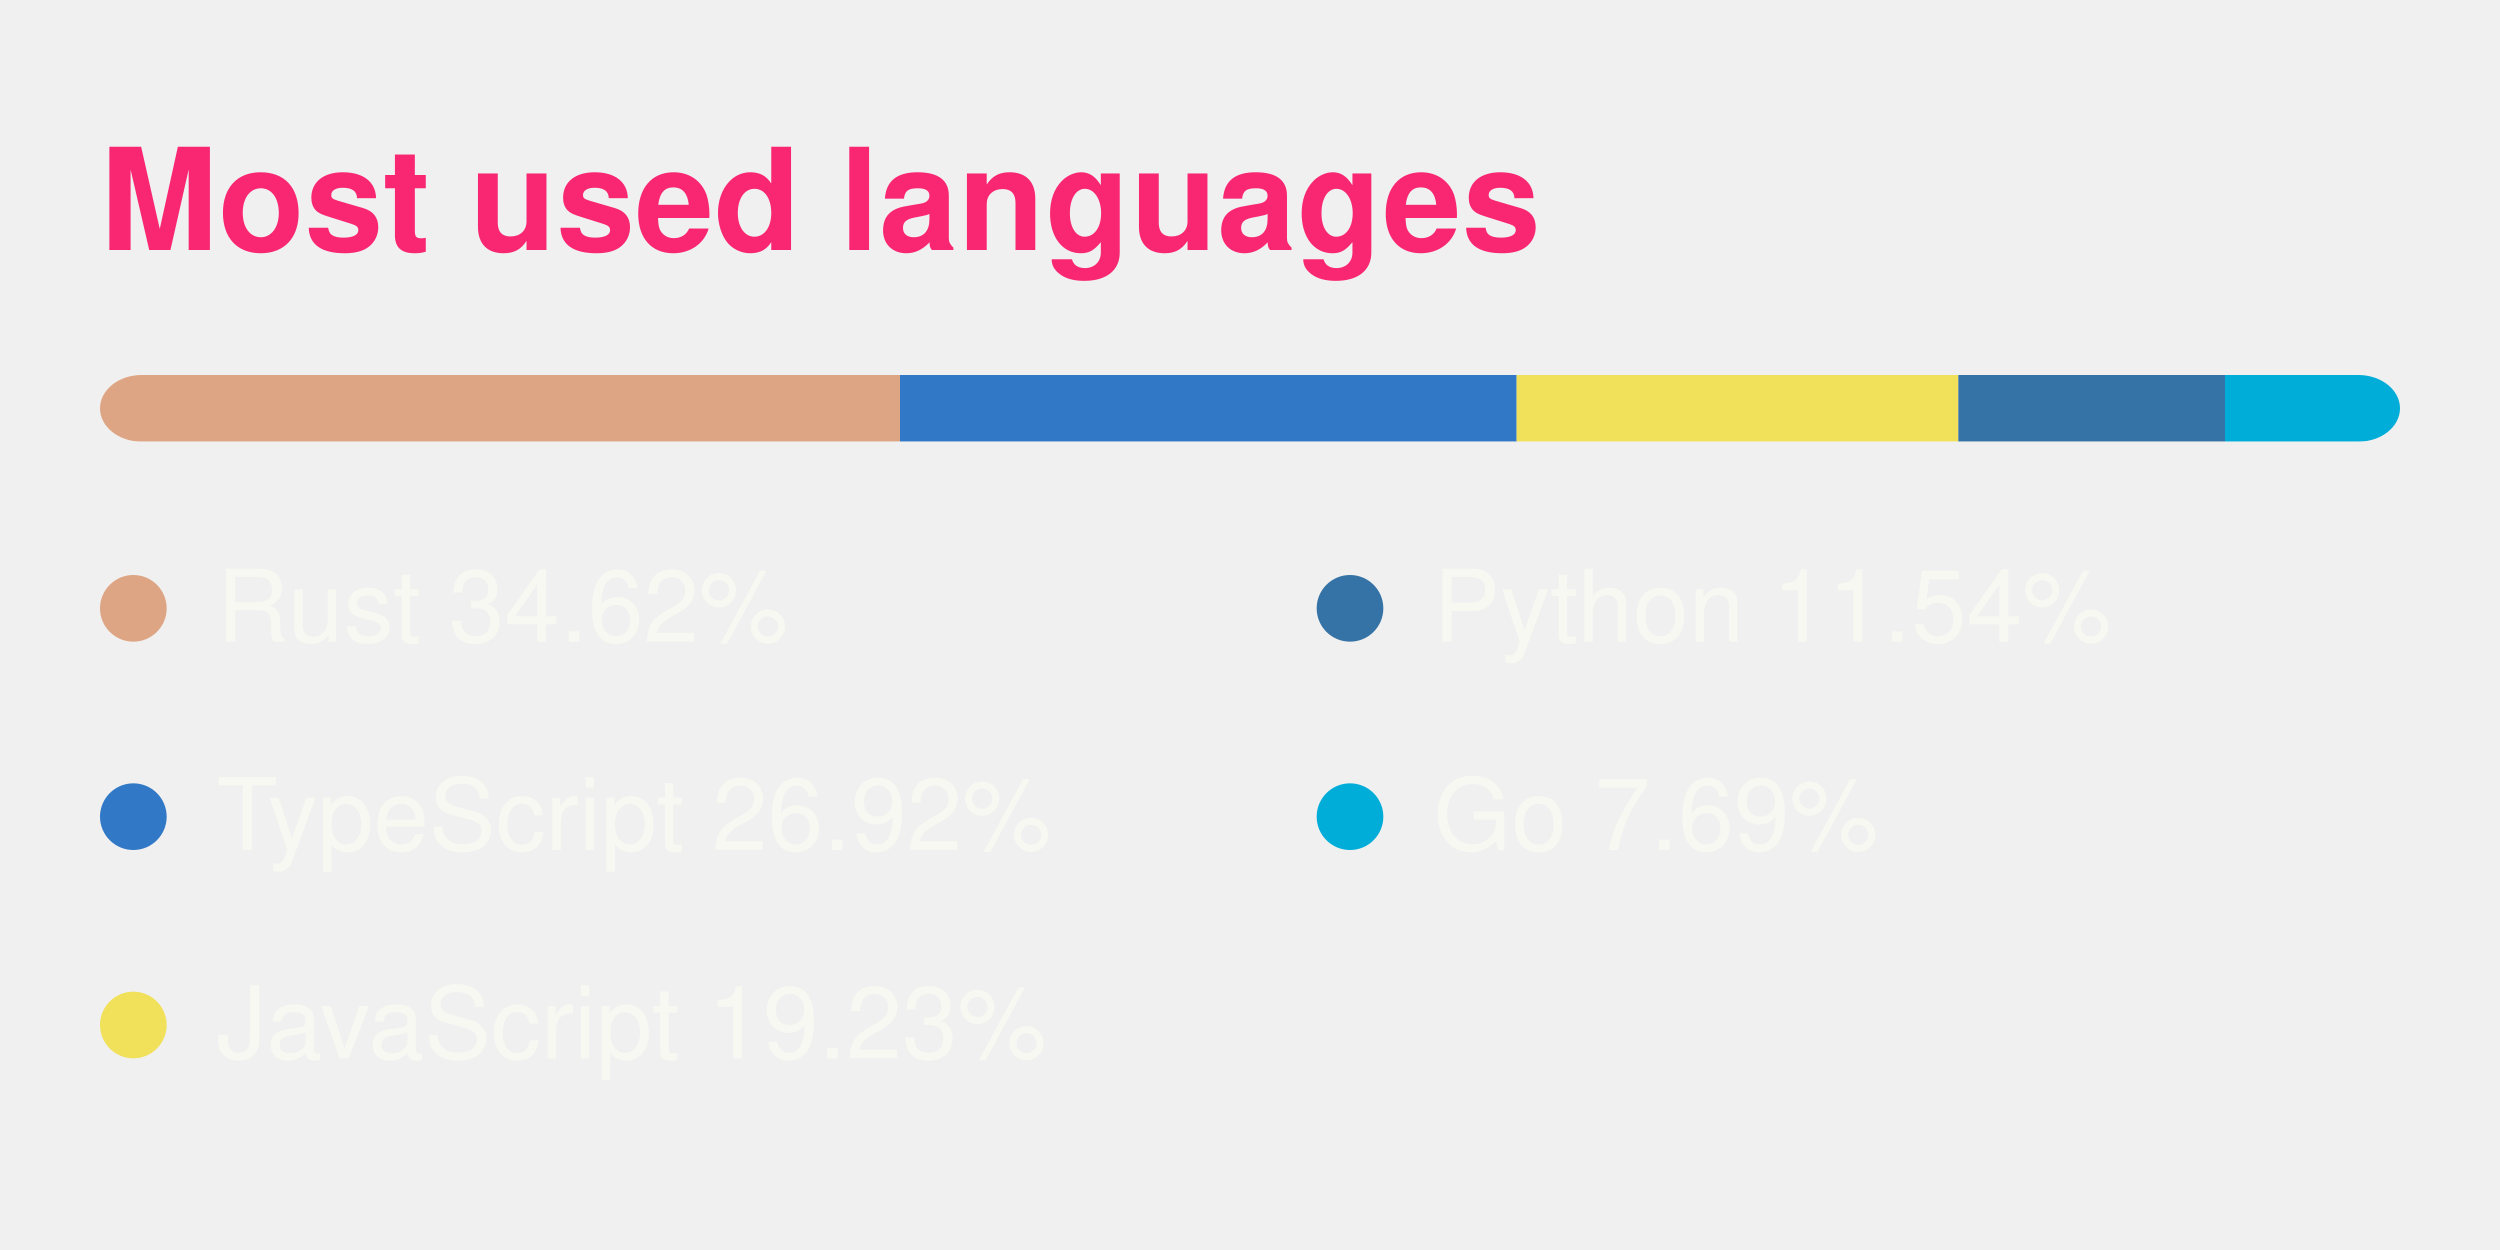
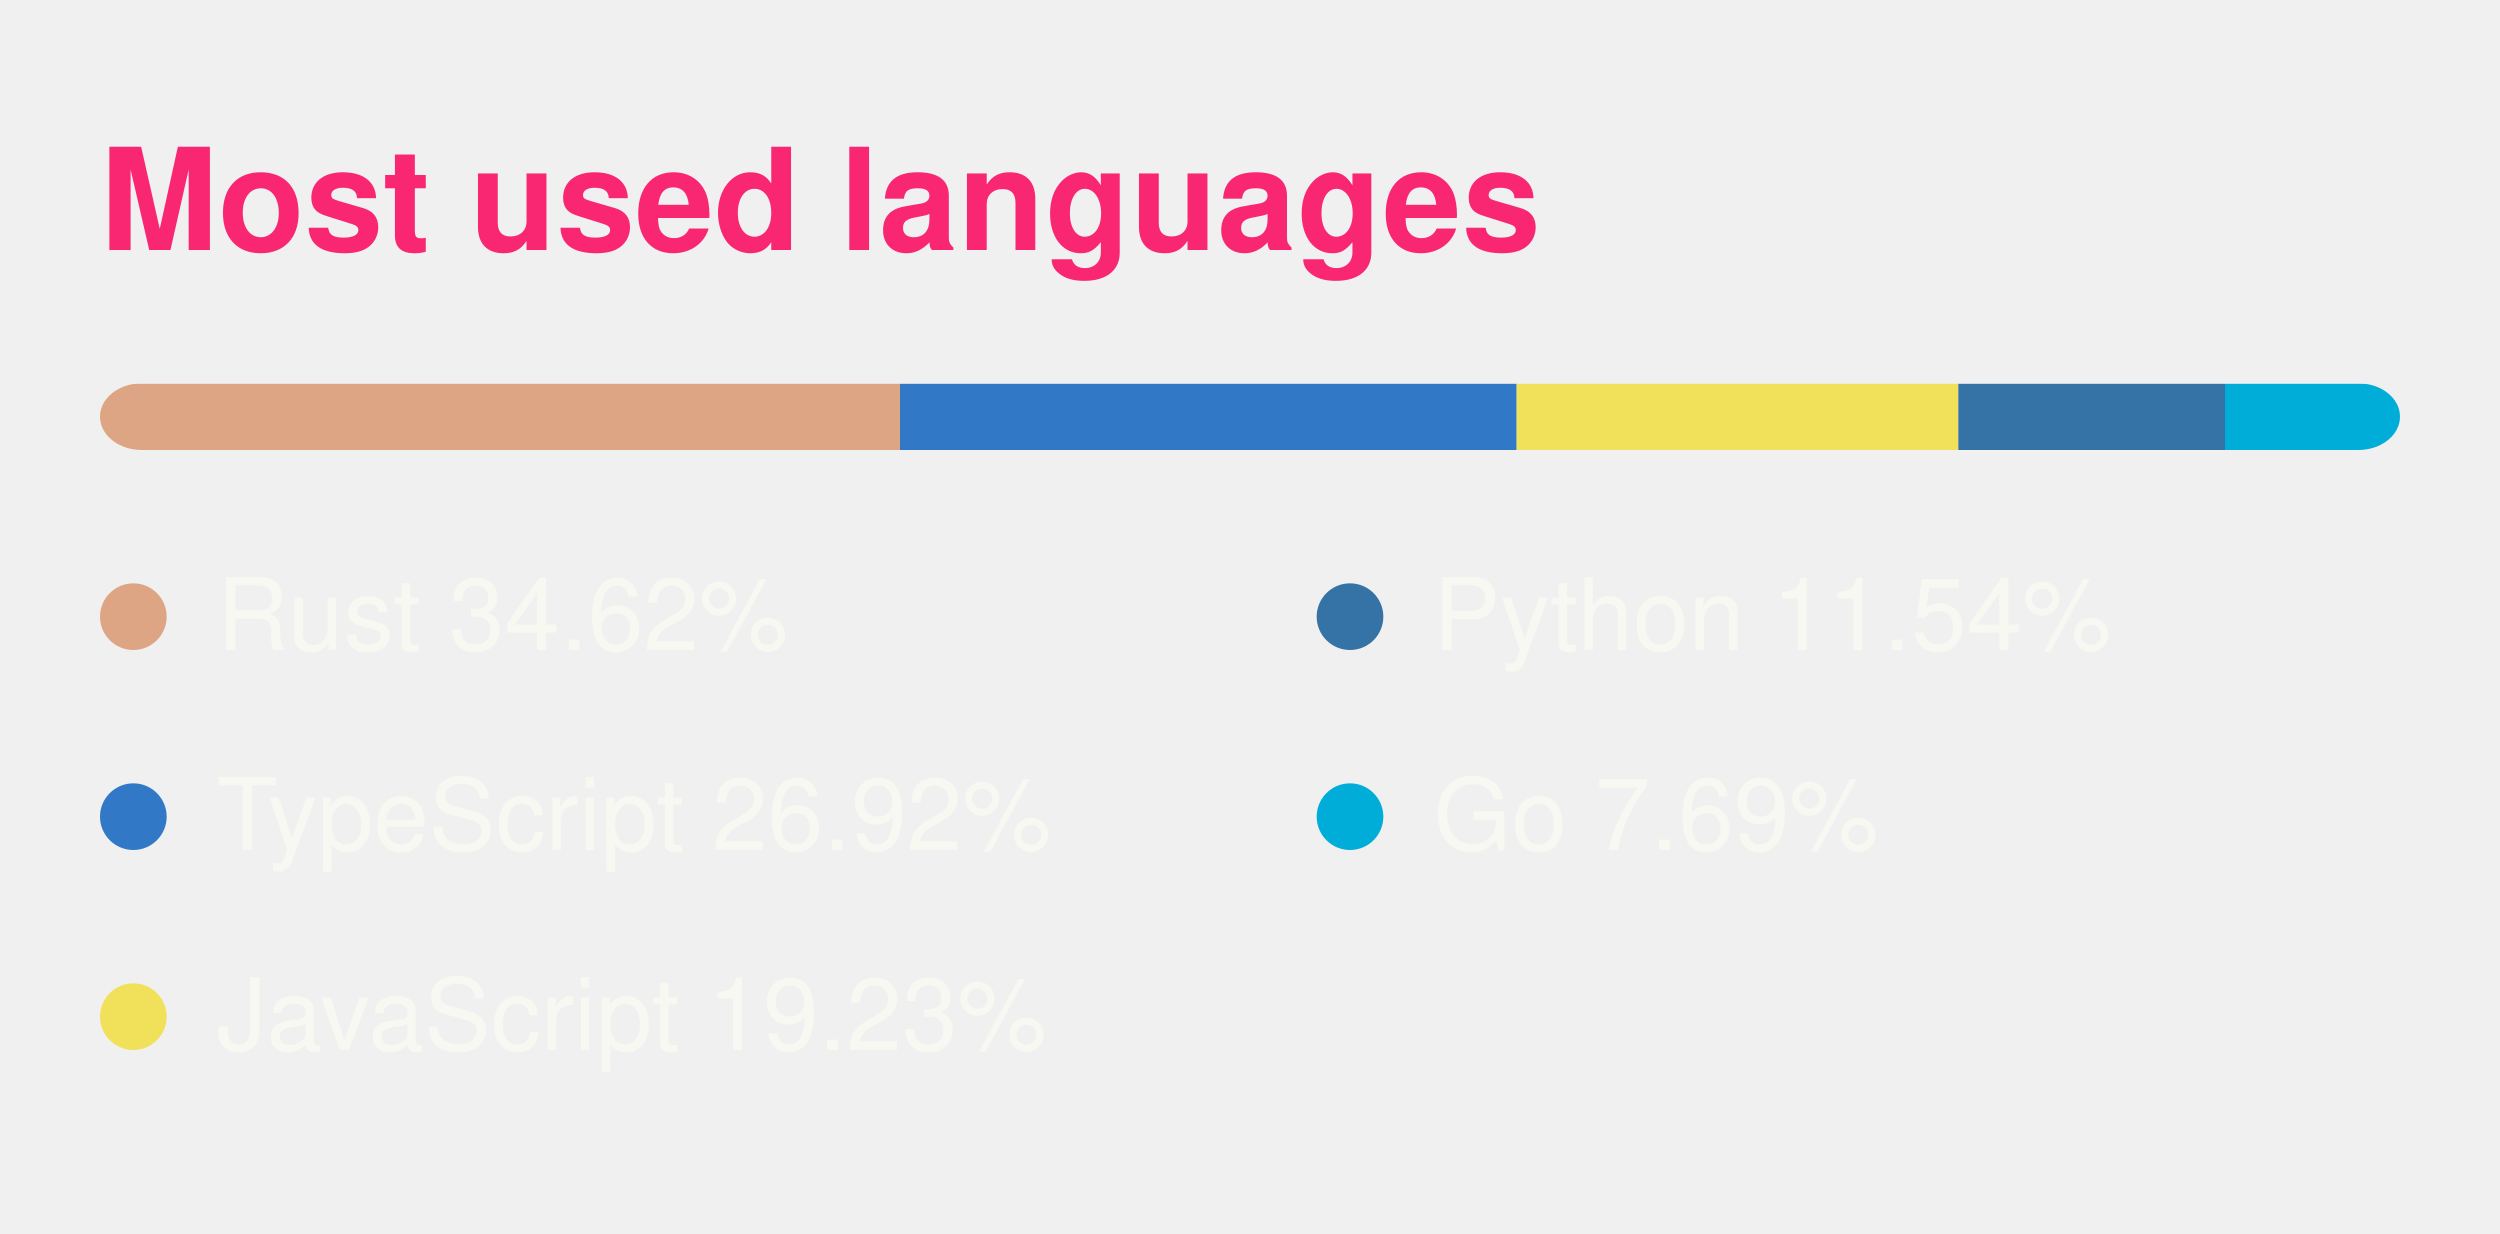
- <svg xmlns="http://www.w3.org/2000/svg" width="300" height="150" viewBox="0 0 300 150" fill="none" role="img" aria-labelledby="title-id" aria-describedby="description-id">
+ <svg xmlns="http://www.w3.org/2000/svg" width="300" height="148" viewBox="0 0 300 148" fill="none" role="img" aria-labelledby="title-id" aria-describedby="description-id">
  <style>
  /* 
    * Card styles for GitHub StatCrab
    * 
    * This file contains the styles for the base card component.
  */
  
  .title {
    font: 800 17px "Helvetica Neue", Helvetica, Arial, sans-serif;
  }
  
  .statsCard &gt; .row &gt; .label, .statsCard &gt; .row &gt; .value {
    font: 600 15px "Helvetica Neue", Helvetica, Arial, sans-serif;
  }
  
  .langsCard &gt; .row &gt; .label, .langsCard &gt; .row &gt; .value {
    font: 400 12px "Helvetica Neue", Helvetica, Arial, sans-serif;
  }
  
  /**
   * Monokai theme.
   */
  
  .title {
    fill: #f92672;
  }
  
  .label, .value {
    fill: #f8f8f2;
  }
  
  .icon {
    fill: #a6e22e;
  }
  
  .background {
    fill: #272822;
    stroke: #49483e;
  }
  
  .progressBarBackground {
    fill: #49483e;
  }
  </style>
  <g transform="translate(12, 30)">
    <text x="0" y="0" class="title">Most used languages</text>
  </g>
  <g class="langsCard" x="0" y="0">
    <g class="horizontal-bar">
-       <svg width="276" x="12" y="45">
+       <svg width="276" x="12" y="46">
        <mask id="bar-mask">
          <rect x="0" y="0" width="276" height="8" fill="white" rx="5" />
        </mask>
        <rect mask="url(#bar-mask)" x="0" y="0" width="96" height="8" fill="#dea584" />
        <rect mask="url(#bar-mask)" x="96" y="0" width="74" height="8" fill="#3178c6" />
        <rect mask="url(#bar-mask)" x="170" y="0" width="53" height="8" fill="#f1e05a" />
        <rect mask="url(#bar-mask)" x="223" y="0" width="32" height="8" fill="#3572A5" />
        <rect mask="url(#bar-mask)" x="255" y="0" width="21" height="8" fill="#00ADD8" />
      </svg>
    </g>
    <g class="row">
-       <circle cx="16" cy="73" r="4" fill="#dea584" />
-       <text x="26" y="77" class="label">Rust 34.62%</text>
-       <circle cx="162" cy="73" r="4" fill="#3572A5" />
-       <text x="172" y="77" class="label">Python 11.54%</text>
+       <circle cx="16" cy="74" r="4" fill="#dea584" />
+       <text x="26" y="78" class="label">Rust 34.62%</text>
+       <circle cx="162" cy="74" r="4" fill="#3572A5" />
+       <text x="172" y="78" class="label">Python 11.54%</text>
    </g>
    <g class="row">
      <circle cx="16" cy="98" r="4" fill="#3178c6" />
      <text x="26" y="102" class="label">TypeScript 26.92%</text>
      <circle cx="162" cy="98" r="4" fill="#00ADD8" />
      <text x="172" y="102" class="label">Go 7.69%</text>
    </g>
    <g class="row">
-       <circle cx="16" cy="123" r="4" fill="#f1e05a" />
-       <text x="26" y="127" class="label">JavaScript 19.23%</text>
+       <circle cx="16" cy="122" r="4" fill="#f1e05a" />
+       <text x="26" y="126" class="label">JavaScript 19.23%</text>
    </g>
  </g>
</svg>
